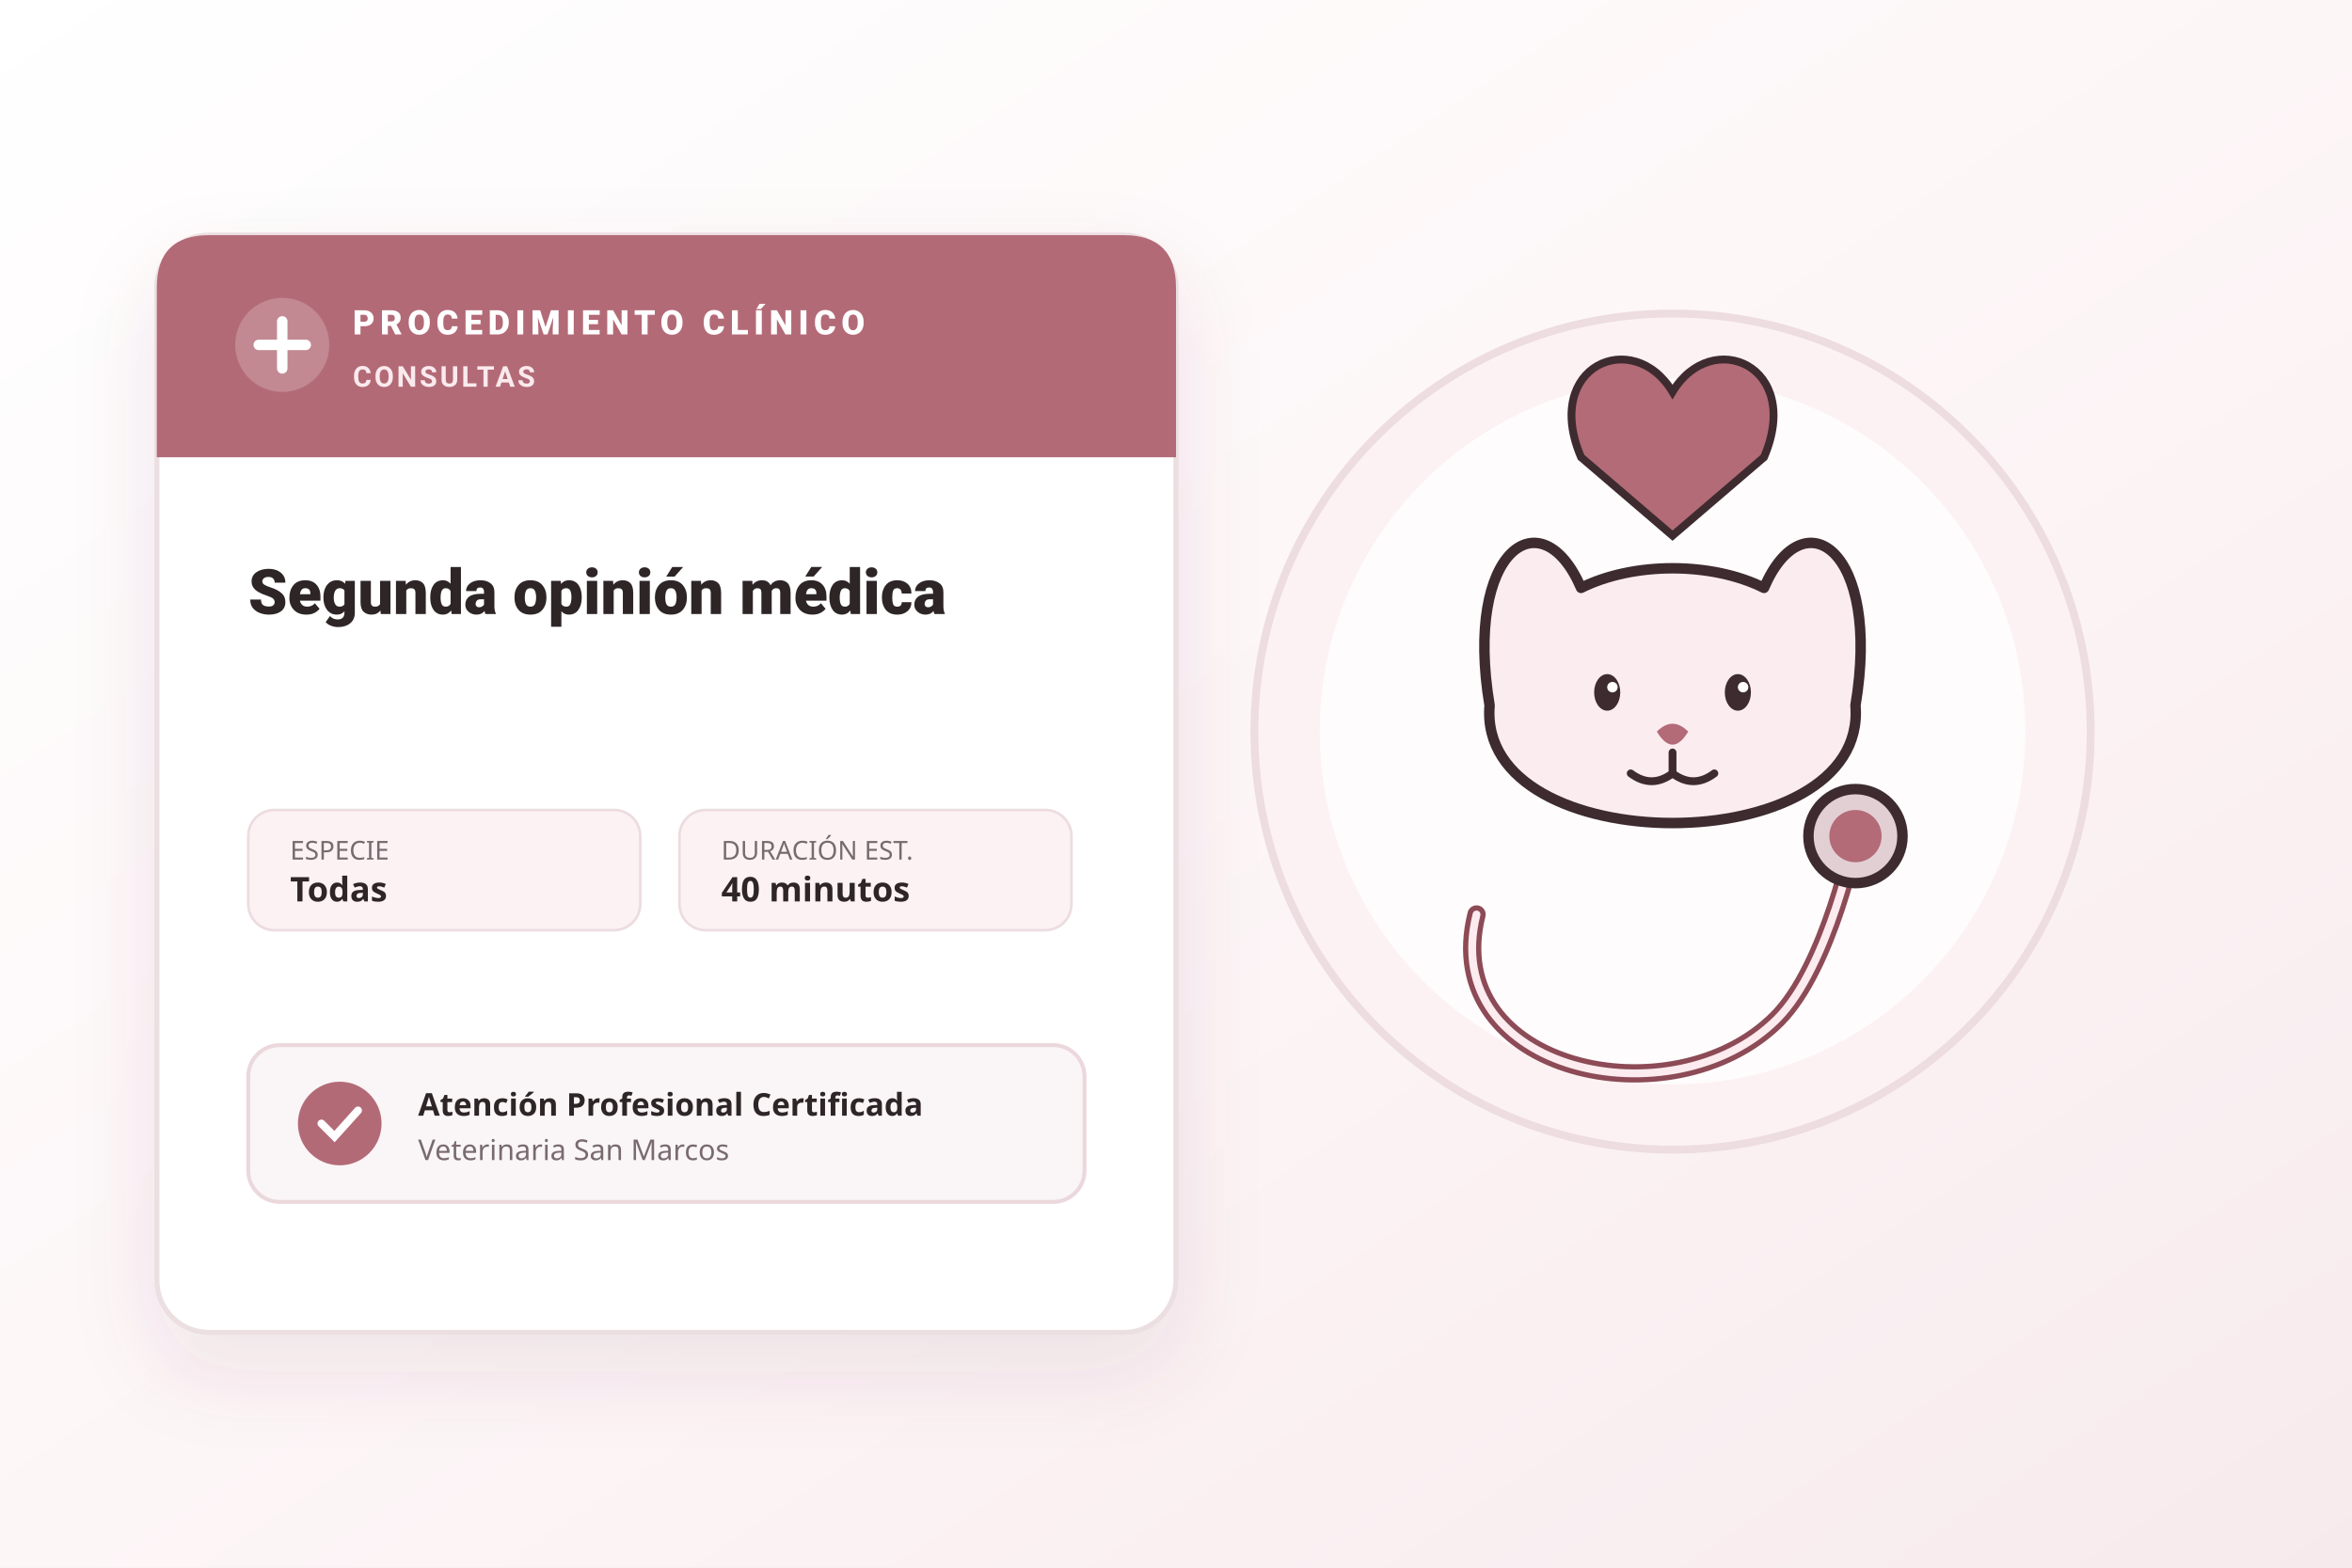
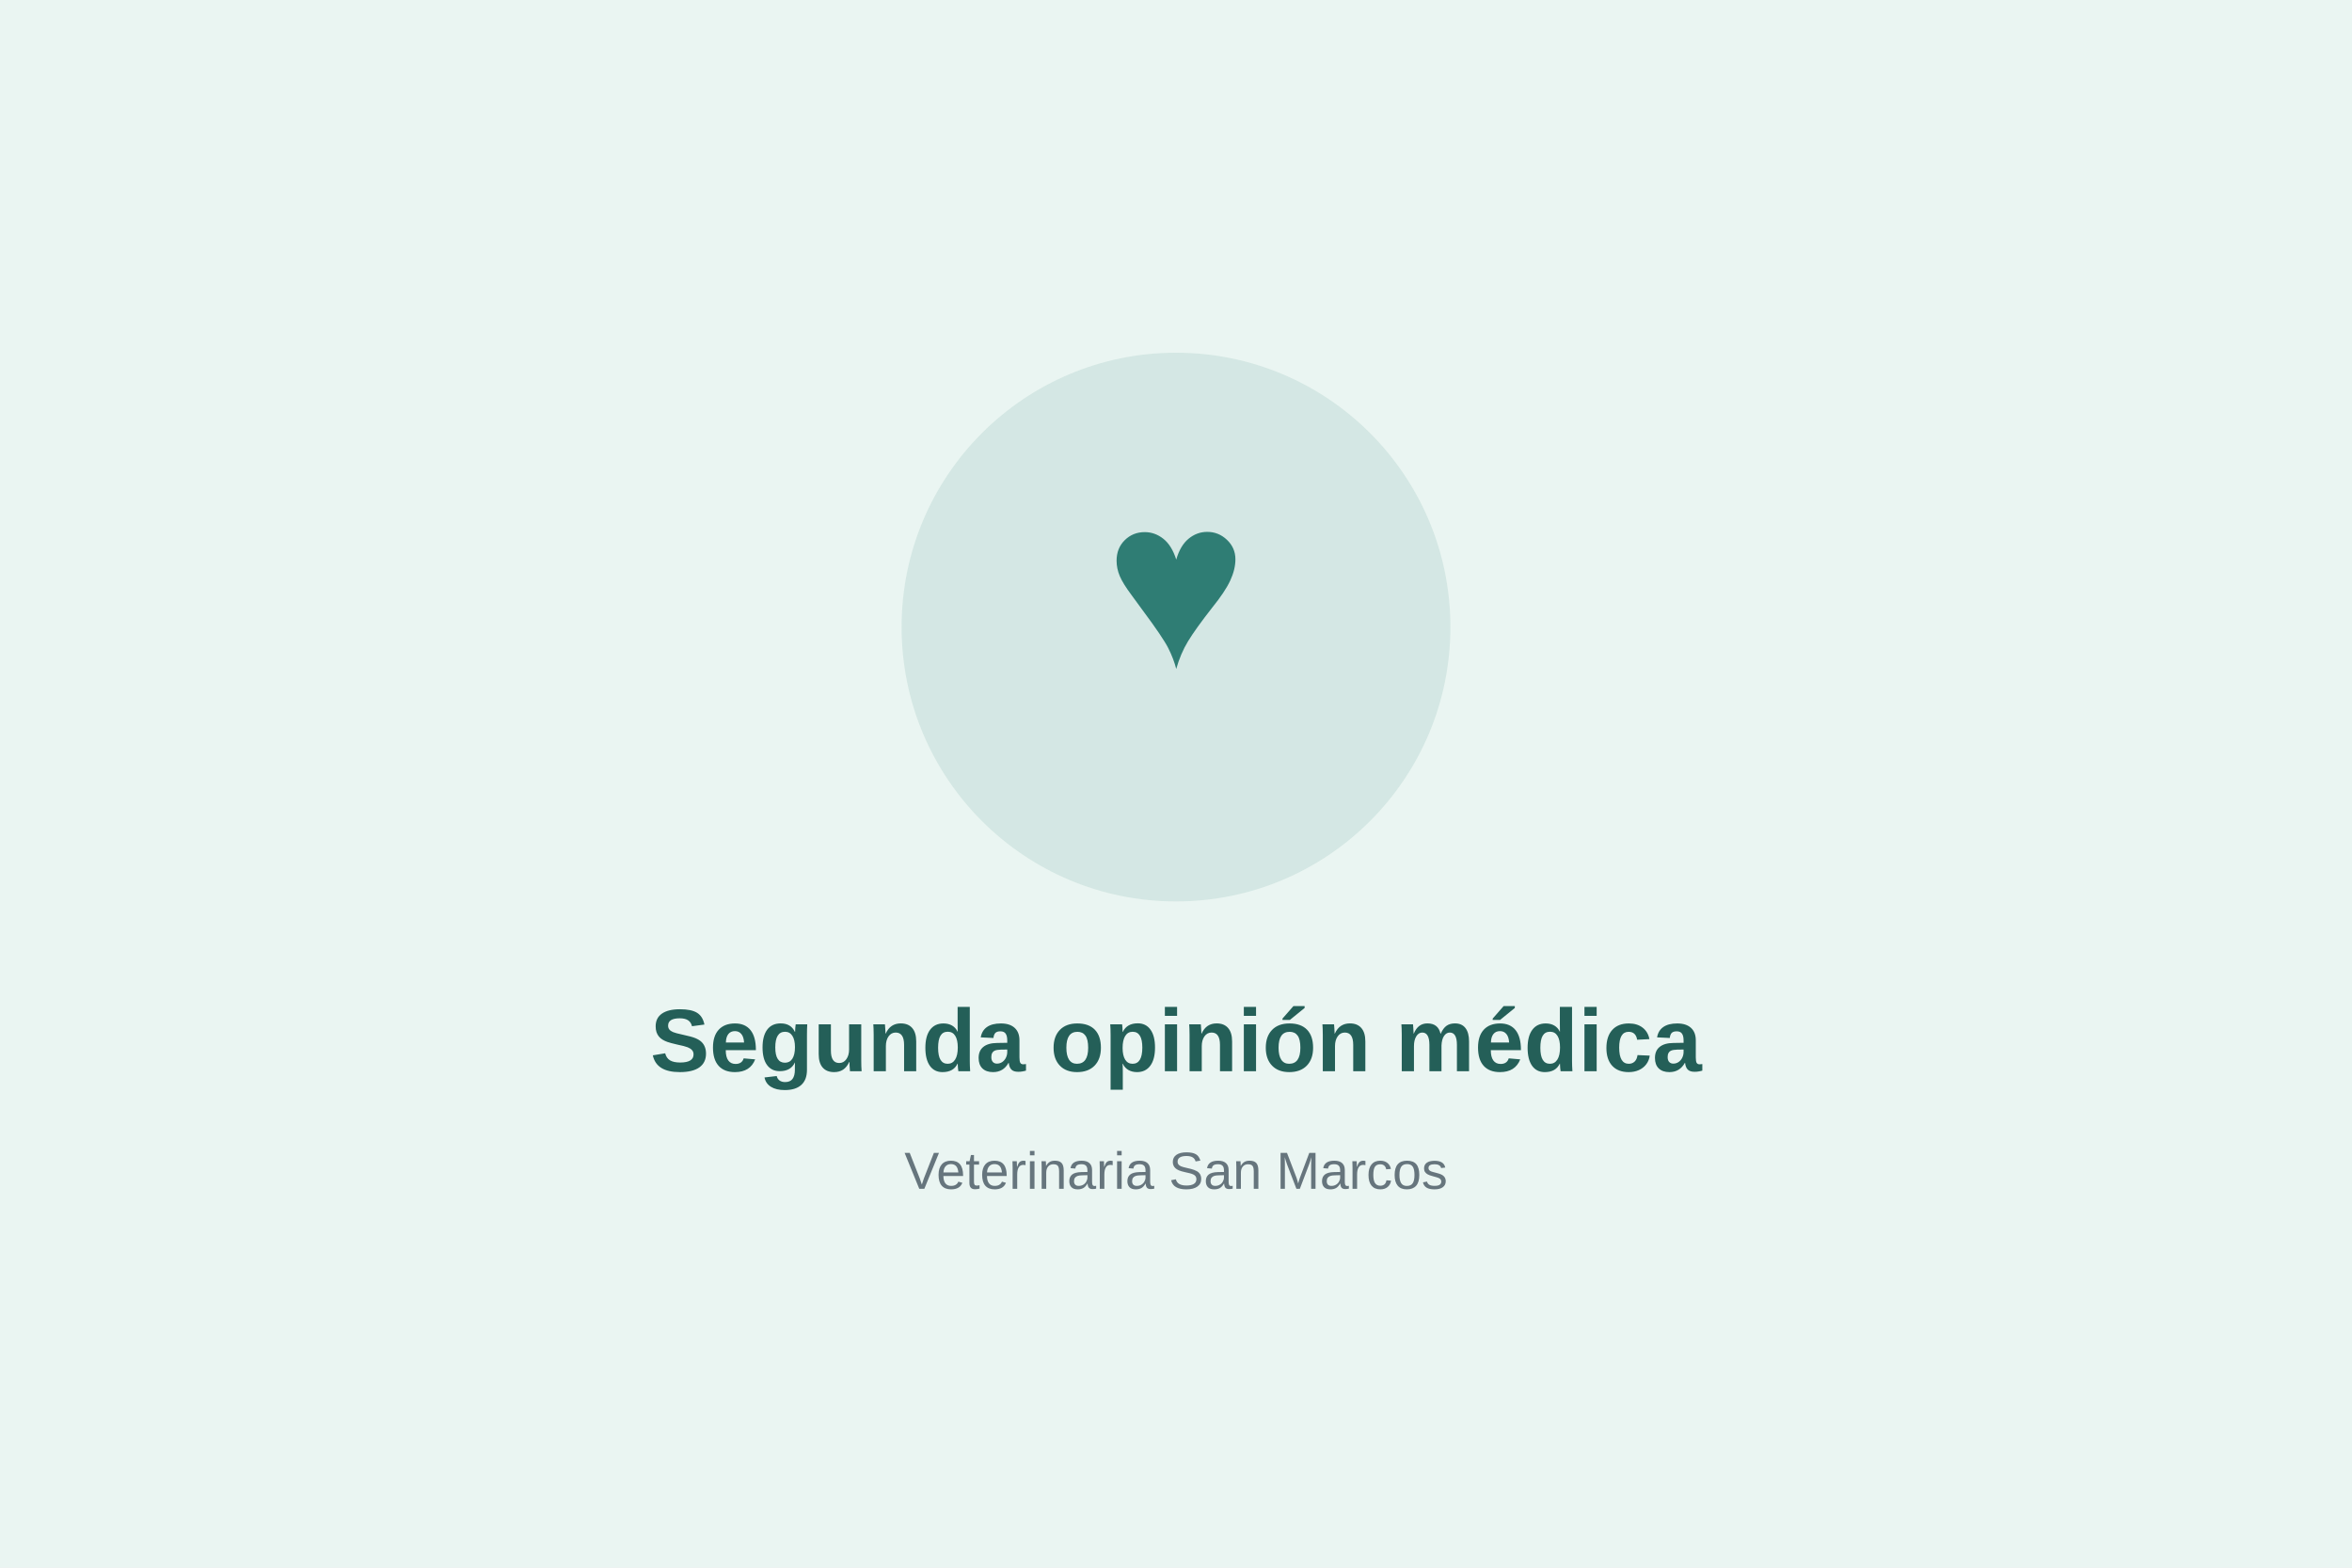
<svg xmlns="http://www.w3.org/2000/svg" width="900" height="600" viewBox="0 0 900 600">
-   <defs>
-     <linearGradient id="servBgGrad" x1="0%" y1="0%" x2="100%" y2="100%">
-       <stop offset="0%" stop-color="#ffffff" />
-       <stop offset="50%" stop-color="#fdf6f7" />
-       <stop offset="100%" stop-color="#f7eaed" />
-     </linearGradient>
-     <filter id="servShadow" x="-10%" y="-10%" width="130%" height="130%">
-       <feDropShadow dx="0" dy="14" stdDeviation="16" flood-color="#733b47" flood-opacity="0.1" />
-     </filter>
-   </defs>
-   <rect width="900" height="600" fill="url(#servBgGrad)" />
-   <g transform="translate(60, 90)" filter="url(#servShadow)">
-     <rect x="0" y="0" width="390" height="420" rx="20" fill="#ffffff" stroke="#ecdfe2" stroke-width="2" />
-     <path d="M 0,20 Q 0,0 20,0 L 370,0 Q 390,0 390,20 L 390,85 L 0,85 Z" fill="#b36b77" />
-     <g transform="translate(30, 24)">
-       <circle cx="18" cy="18" r="18" fill="#ffffff" opacity="0.2" />
-       <path d="M18,9 L18,27 M9,18 L27,18" stroke="#ffffff" stroke-width="4" stroke-linecap="round" />
-     </g>
-     <text x="75" y="38" font-family="'Segoe UI', Roboto, sans-serif" font-size="13" font-weight="800" fill="#ffffff" letter-spacing="2">PROCEDIMIENTO CLÍNICO</text>
-     <text x="75" y="58" font-family="'Segoe UI', Roboto, sans-serif" font-size="11" font-weight="600" fill="#faeaed" letter-spacing="1">CONSULTAS</text>
-     <text x="35" y="145" font-family="'Segoe UI', Roboto, sans-serif" font-size="24" font-weight="800" fill="#2e2528">Segunda opinión médica</text>
-     <g transform="translate(35, 220)">
-       <rect x="0" y="0" width="150" height="46" rx="10" fill="#fcf2f4" stroke="#ecdce0" stroke-width="1" />
-       <text x="16" y="19" font-family="'Segoe UI', sans-serif" font-size="10" fill="#786b6f">ESPECIE</text>
-       <text x="16" y="35" font-family="'Segoe UI', sans-serif" font-size="13" font-weight="700" fill="#2e2528">Todas</text>
-       <rect x="165" y="0" width="150" height="46" rx="10" fill="#fcf2f4" stroke="#ecdce0" stroke-width="1" />
-       <text x="181" y="19" font-family="'Segoe UI', sans-serif" font-size="10" fill="#786b6f">DURACIÓN EST.</text>
-       <text x="181" y="35" font-family="'Segoe UI', sans-serif" font-size="13" font-weight="700" fill="#2e2528">40 minutos</text>
-     </g>
-     <g transform="translate(35, 310)">
-       <rect x="0" y="0" width="320" height="60" rx="12" fill="#faf5f6" stroke="#ebd8dc" stroke-width="1.5" />
-       <circle cx="35" cy="30" r="16" fill="#b36b77" />
-       <path d="M28,30 L33,35 L42,25" fill="none" stroke="#ffffff" stroke-width="3" stroke-linecap="round" />
-       <text x="65" y="27" font-family="'Segoe UI', sans-serif" font-size="12" font-weight="700" fill="#2e2528">Atención Profesional Certificada</text>
-       <text x="65" y="44" font-family="'Segoe UI', sans-serif" font-size="11" fill="#786b6f">Veterinaria San Marcos</text>
-     </g>
-   </g>
-   <g transform="translate(480, 100)">
-     <circle cx="160" cy="180" r="160" fill="#fcf2f4" stroke="#eddce0" stroke-width="3" />
-     <circle cx="160" cy="180" r="135" fill="#ffffff" opacity="0.8" />
-     <path d="M 90,170 C 80,110 110,90 125,125 C 145,115 175,115 195,125 C 210,90 240,110 230,170 C 235,230 85,230 90,170 Z" fill="#faecef" stroke="#3d2b2f" stroke-width="4" stroke-linejoin="round" />
-     <ellipse cx="135" cy="165" rx="5" ry="7" fill="#3d2b2f" />
-     <ellipse cx="185" cy="165" rx="5" ry="7" fill="#3d2b2f" />
-     <circle cx="137" cy="163" r="2" fill="#ffffff" />
-     <circle cx="187" cy="163" r="2" fill="#ffffff" />
-     <path d="M 154,180 Q 160,174 166,180 Q 160,190 154,180 Z" fill="#b36b77" />
-     <path d="M 160,188 L 160,196 Q 152,202 144,196 M 160,196 Q 168,202 176,196" fill="none" stroke="#3d2b2f" stroke-width="3" stroke-linecap="round" />
-     <path d="M 85,250 C 70,310 160,330 200,290 C 220,270 230,220 230,220" fill="none" stroke="#8c4b56" stroke-width="7" stroke-linecap="round" />
-     <path d="M 85,250 C 70,310 160,330 200,290 C 220,270 230,220 230,220" fill="none" stroke="#fcebef" stroke-width="3" stroke-linecap="round" />
-     <circle cx="230" cy="220" r="18" fill="#e2cfd3" stroke="#3d2b2f" stroke-width="4" />
-     <circle cx="230" cy="220" r="10" fill="#b36b77" />
-     <path d="M 160,50 C 145,25 110,40 125,75 L 160,105 L 195,75 C 210,40 175,25 160,50 Z" fill="#b36b77" stroke="#3d2b2f" stroke-width="3" />
-   </g>
+   <rect width="900" height="600" fill="#eaf5f2" />
+   <circle cx="450" cy="240" r="105" fill="#2f7d74" opacity=".12" />
+   <text x="450" y="255" text-anchor="middle" font-family="Arial, sans-serif" font-size="92" fill="#2f7d74">♥</text>
+   <text x="450" y="410" text-anchor="middle" font-family="Arial, sans-serif" font-size="34" font-weight="700" fill="#245f58">Segunda opinión médica</text>
+   <text x="450" y="455" text-anchor="middle" font-family="Arial, sans-serif" font-size="20" fill="#66757d">Veterinaria San Marcos</text>
</svg>
